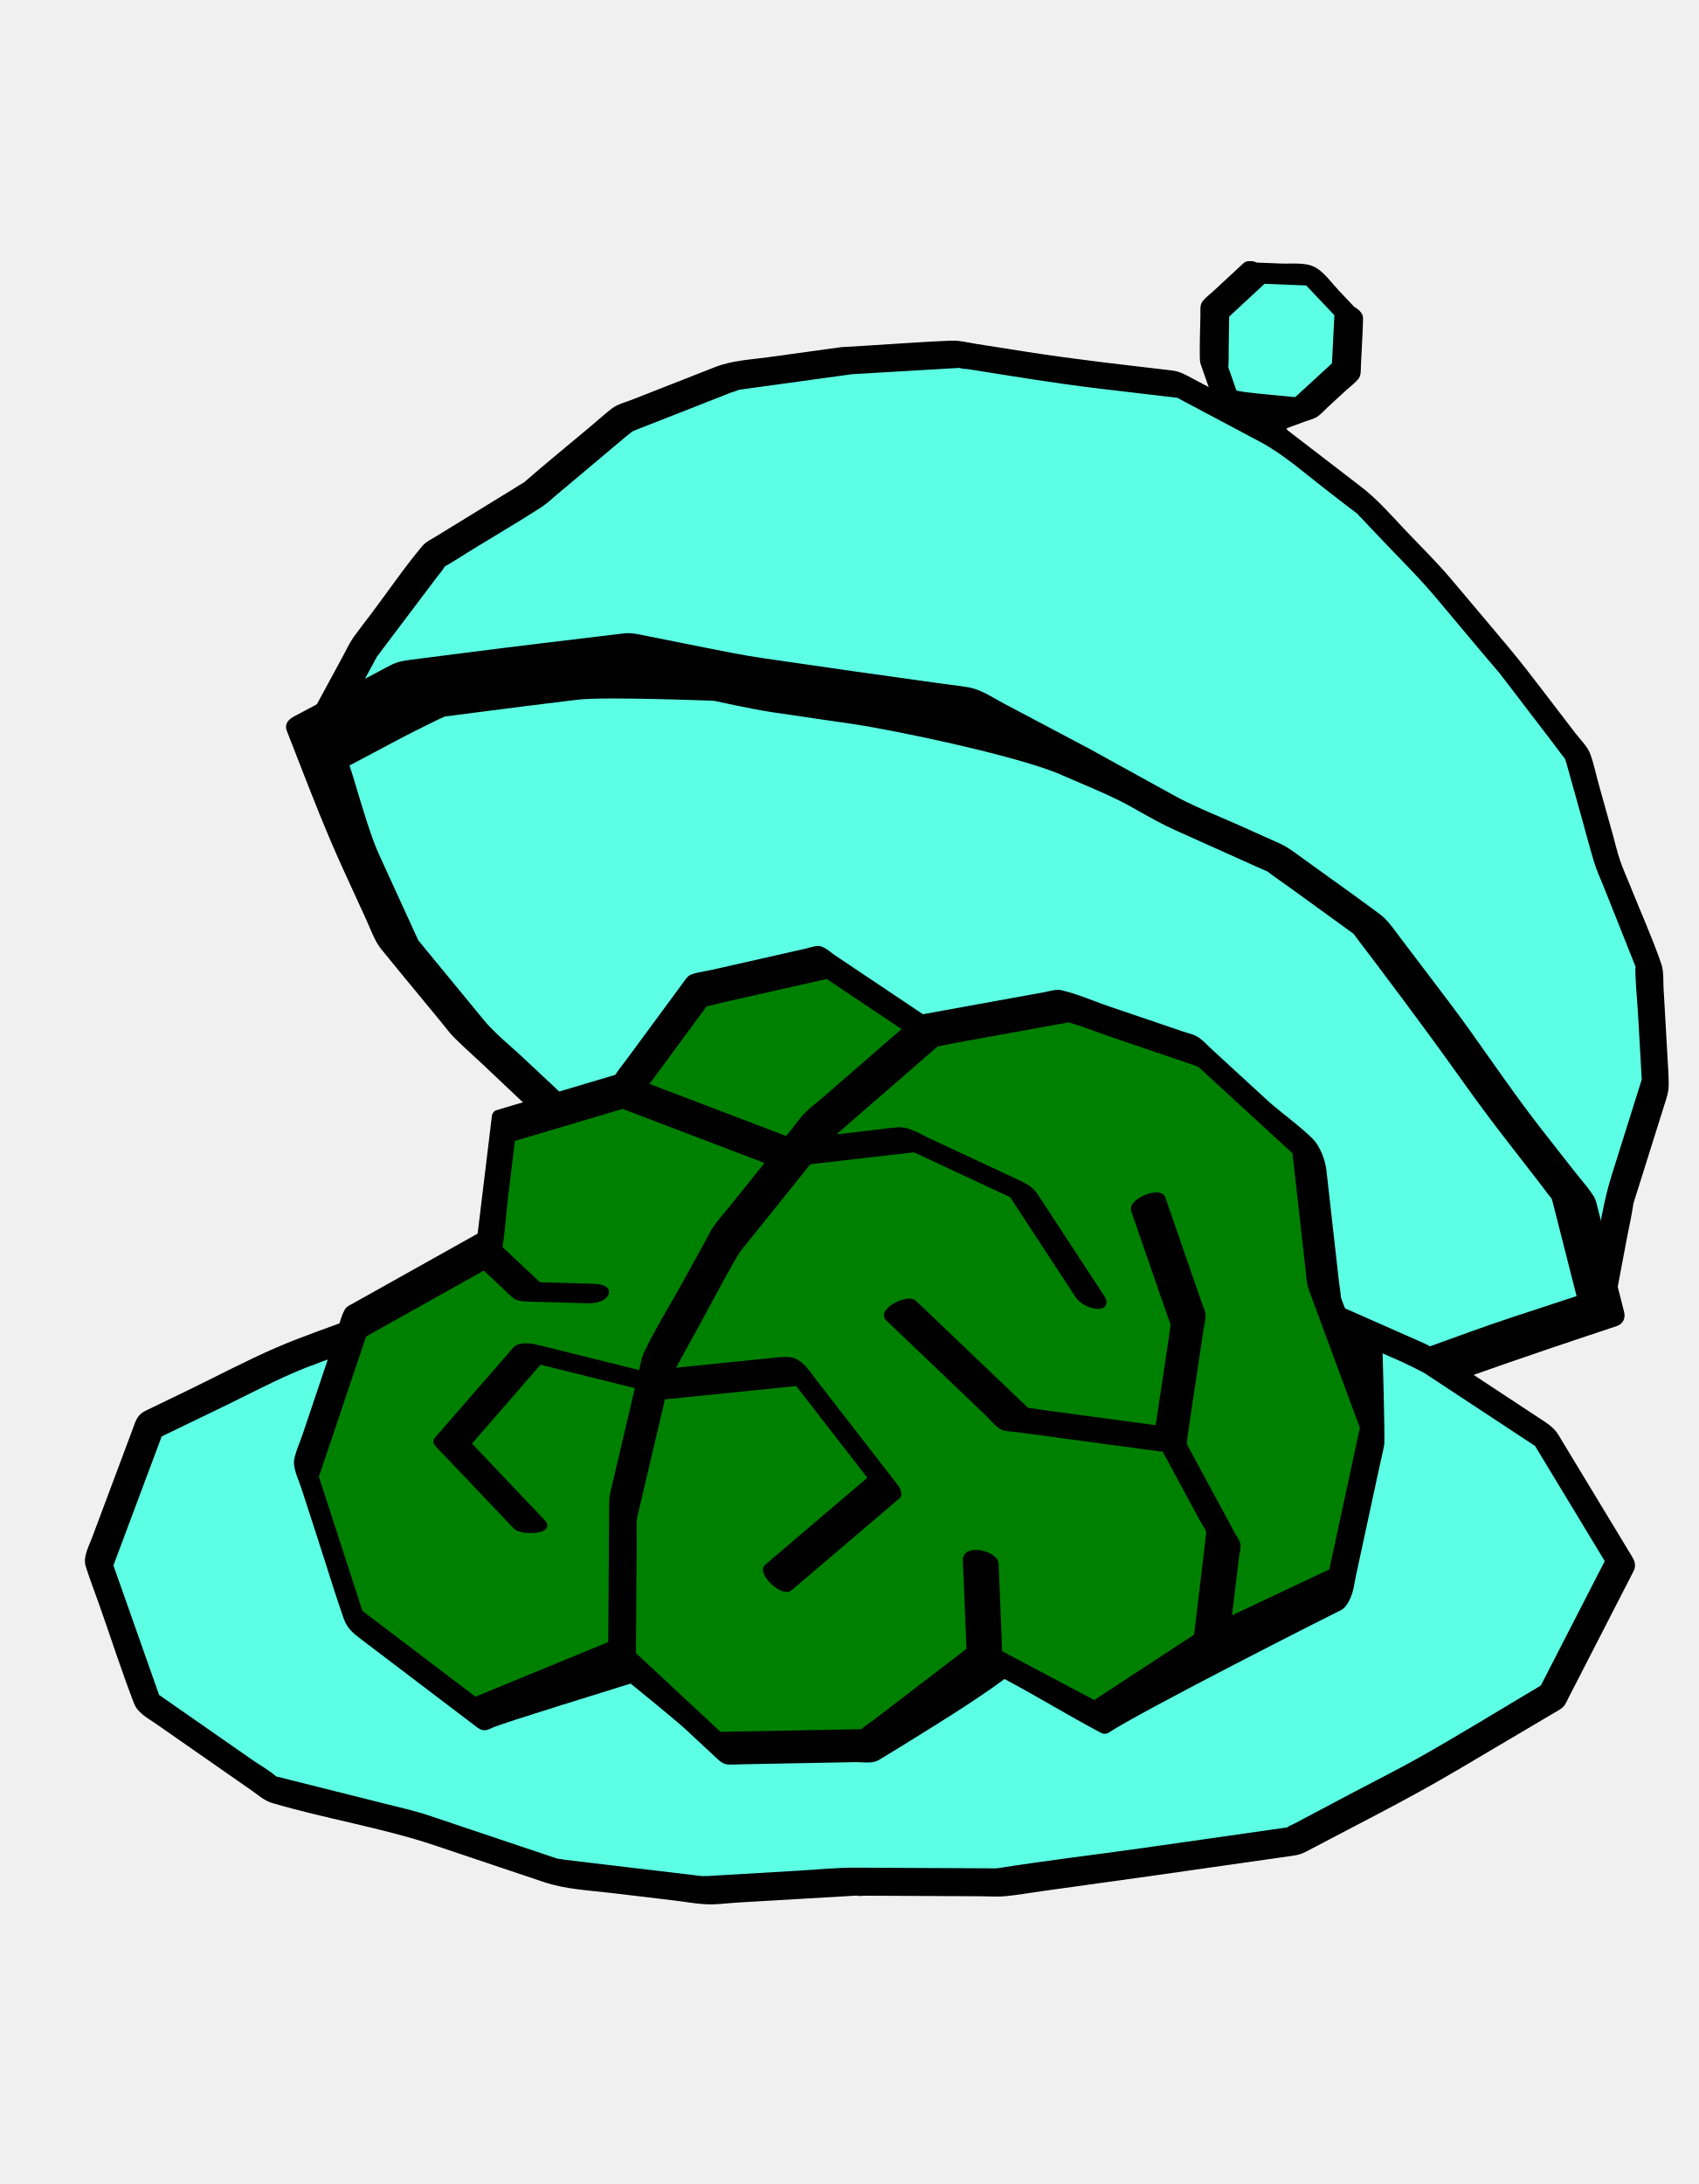
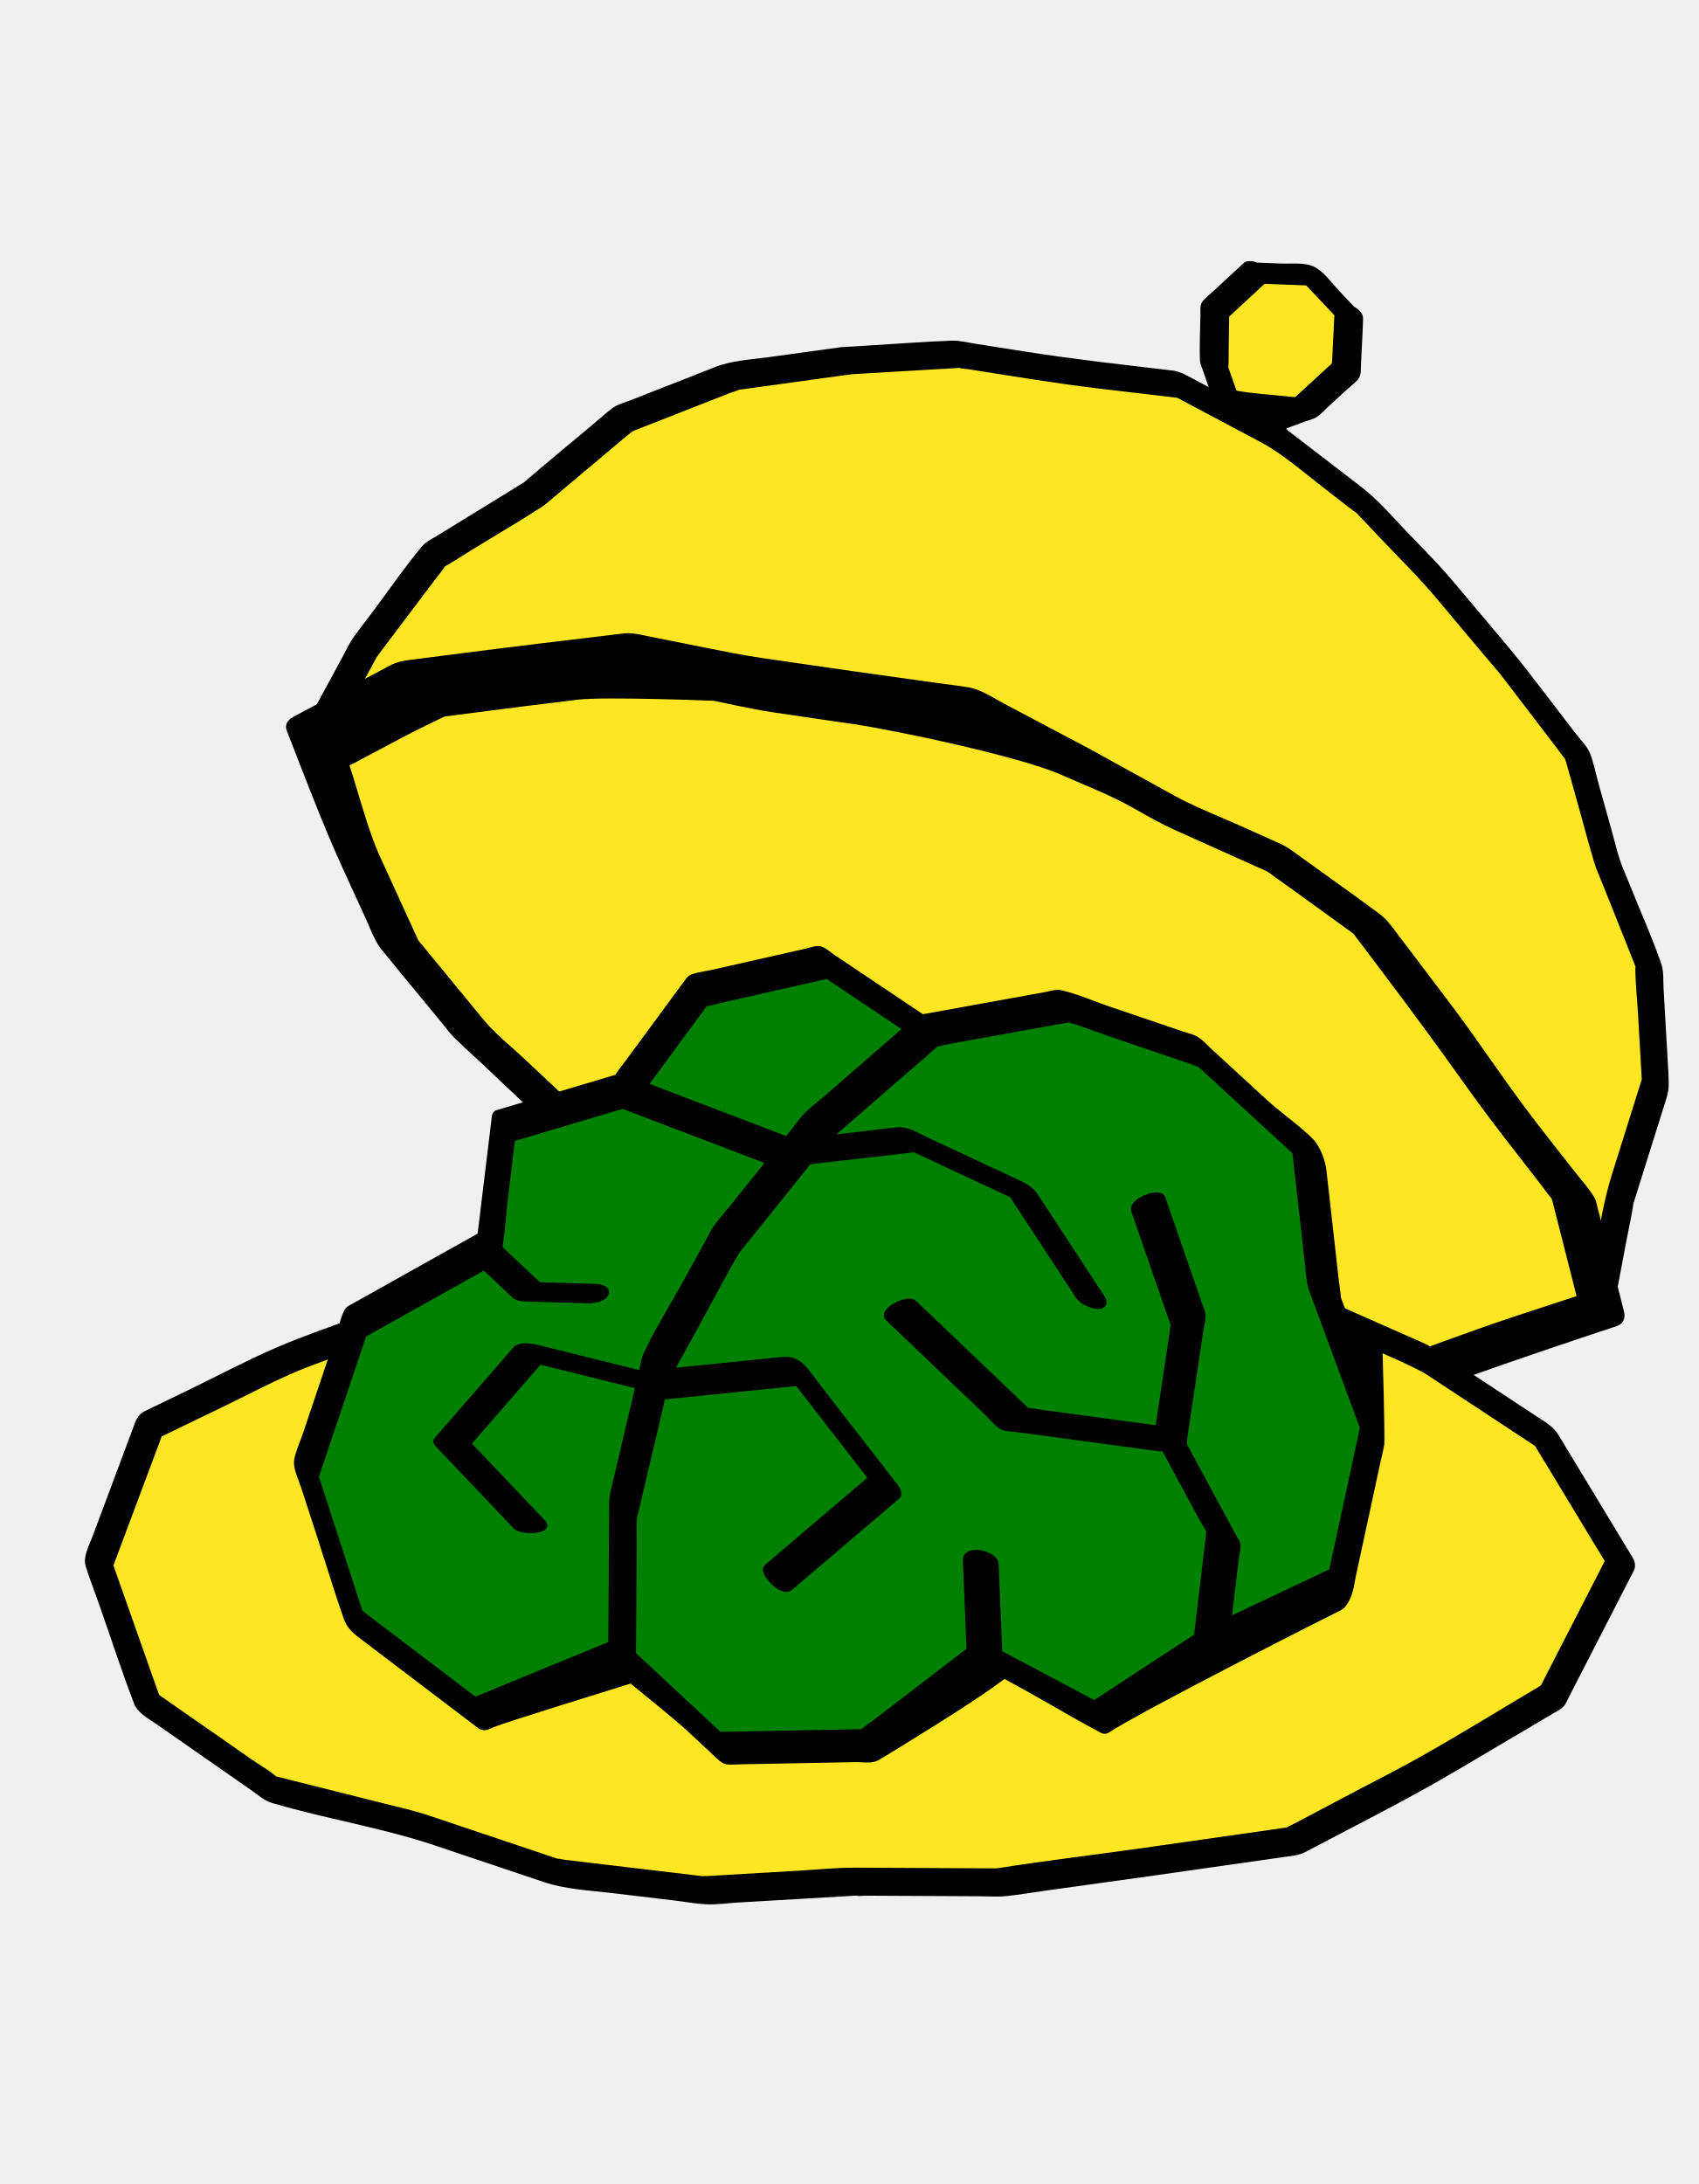
<svg xmlns="http://www.w3.org/2000/svg" height="180" viewBox="0 0 140 180" width="140">
  <mask id="a" fill="#fff">
    <path d="m.366.047h13.49v15.032h-13.49z" fill="#fff" fill-rule="evenodd" />
  </mask>
  <mask id="b" fill="#fff">
    <path d="m.228.041h113.141v81.116h-113.141z" fill="#fff" fill-rule="evenodd" />
  </mask>
  <g fill="none" fill-rule="evenodd">
    <path d="m0 0h140v180h-140z" />
-     <path d="m95.031 14.644-1.962-5.602.068-4.511 3.341-3.098.023.065 4.503.177 3.112 3.287.069-.026-.229 4.578-3.353 3.084z" fill="#5cffe4" transform="translate(7 21)" />
+     <path d="m95.031 14.644-1.962-5.602.068-4.511 3.341-3.098.023.065 4.503.177 3.112 3.287.069-.026-.229 4.578-3.353 3.084z" fill="#ffe623" transform="translate(7 21)" />
    <path d="m9.455 10.16-1.167 1.073c-.156.143-.314.177 0 .074-.073.024-.144.055-.218.08-1.321.441-2.626.941-3.932 1.434l-1.345-3.84c-.012-.033-.022-.073-.033-.11.008.054-.016.053-.02-.053-.01-.029-.018-.058-.033-.081.015.023.025.045.034.065v-.057c.029-.515.016-1.035.024-1.55l.039-2.56 2.918-2.705 3.429.135 2.325 2.455-.198 3.965-1.823 1.676m3.666-6.324-1.293-1.365c-.583-.617-1.216-1.541-1.992-1.932-.778-.393-1.903-.247-2.742-.28-.668-.026-1.336-.053-2.005-.078-.4-.174-.827-.207-1.118.063l-2.42 2.245c-.295.274-.653.536-.912.846-.274.326-.196.762-.202 1.168-.019 1.207-.107 2.434-.055 3.64.012.282.111.518.204.784l.602 1.718 1.188 3.388c.128.367.445.656.809.835.36.186.786.28 1.139.15l2.844-1.045 1.922-.706c.318-.117.716-.203 1-.4.304-.21.571-.525.843-.775l1.545-1.42c.31-.285.69-.558.958-.881.265-.32.21-.755.229-1.155l.19-3.791c.02-.413-.312-.78-.734-1.01" fill="#000" mask="url(#a)" transform="translate(98.51 21.46)" />
    <path d="m94.25 8.818c.006.018.014.034.02.053-.003-.019-.008-.041-.02-.069z" fill="#000" transform="translate(7 21.46)" />
-     <path d="m62.765 8.268-9.481 1.308-8.942 3.51-7.351 6.181-8.176 5.02-5.764 7.642-4.481 8.28 8.224 3.38 8.08 3.773 8.227 3.437 8.19 3.528 7.734 4.565 8.447 2.936 8.267 3.349 8.393 3.064 8.169 3.567 7.852 4.306 8.123 3.684 8.129 3.672 8.354 3.137 1.769-9.375 2.929-9.327-.555-9.732-3.425-8.597-2.456-8.773-5.541-7.244-5.763-6.843-6.193-6.569-7.25-5.573-8.165-4.34-9.203-1.086-9.011-1.418z" fill="#5cffe4" transform="translate(7 21.46)" />
+     <path d="m62.765 8.268-9.481 1.308-8.942 3.51-7.351 6.181-8.176 5.02-5.764 7.642-4.481 8.28 8.224 3.38 8.08 3.773 8.227 3.437 8.19 3.528 7.734 4.565 8.447 2.936 8.267 3.349 8.393 3.064 8.169 3.567 7.852 4.306 8.123 3.684 8.129 3.672 8.354 3.137 1.769-9.375 2.929-9.327-.555-9.732-3.425-8.597-2.456-8.773-5.541-7.244-5.763-6.843-6.193-6.569-7.25-5.573-8.165-4.34-9.203-1.086-9.011-1.418z" fill="#ffe623" transform="translate(7 21.46)" />
    <path d="m51.02 55.334.054.019-.011-.007zm76.771 2.85-.012-.032c.001.028.005.06.014.09z" fill="#000" transform="translate(7 21.46)" />
    <path d="m108.658 68.813c-.703 2.236-1.032 4.557-1.466 6.858l-.551 2.92c-2.947-1.086-5.921-2.123-8.782-3.415-3.758-1.698-7.516-3.397-11.272-5.1l-3.1-1.406c-.238-.108-.587-.354-.13-.048-.227-.153-.489-.269-.729-.4l-6.442-3.534c-1.393-.764-2.877-1.346-4.333-1.982-1.64-.717-3.268-1.515-4.943-2.147-3.494-1.32-7.03-2.517-10.491-3.92-1.996-.808-3.978-1.667-5.993-2.428-1.856-.7-3.754-1.306-5.629-1.957-.892-.31-1.783-.676-2.691-.936l-.021-.004-.02-.013c-.344-.209-.693-.409-1.039-.614l-6.213-3.667c-1.488-.879-3.204-1.446-4.787-2.128-1.474-.635-2.945-1.282-4.427-1.9-3.622-1.514-7.243-3-10.8-4.66-1.708-.799-3.403-1.65-5.135-2.394-2.07-.89-4.17-1.714-6.253-2.57l-.386-.16 2.27-4.193c.491-.908.982-1.817 1.474-2.724.033-.062.08-.129.108-.196.155-.193.298-.4.446-.597l4.44-5.886c.217-.288.471-.57.66-.876.022-.034.032-.056.04-.074.783-.448 1.542-.947 2.311-1.42 1.88-1.155 3.796-2.268 5.65-3.467.448-.29.843-.669 1.251-1.012l2.897-2.436 2.795-2.35c.17-.144.379-.284.546-.443.07-.017.177-.08.221-.097l6.567-2.578 1.396-.548c.129-.05.432-.115.59-.21.088-.01.179-.029.262-.04l1.3-.18 7.22-.995.54-.075 5.746-.338 3.025-.178.13-.008c.168.093.533.08.712.109 3.591.565 7.173 1.17 10.784 1.597l6.442.76c2.274 1.21 4.547 2.417 6.82 3.625 1.913 1.018 3.553 2.494 5.267 3.812.92.708 1.83 1.433 2.763 2.125.003.006.003.007.008.013.1.136.24.256.356.379l1.349 1.43c1.582 1.678 3.254 3.304 4.74 5.068 1.762 2.092 3.508 4.2 5.286 6.278.086.124.185.242.277.362l1.16 1.514 3.09 4.041c.276.36.537.749.835 1.093.021.114.095.273.114.344l1.185 4.235c.365 1.305.707 2.619 1.096 3.916.212.707.534 1.39.807 2.076l1.887 4.734.655 1.647.046.134c-.003-.074.01-.107.013.033.025.068.05.132.061.133-.03-.002-.05-.035-.06-.075-.001 1.298.15 2.614.223 3.91.091 1.592.181 3.185.273 4.777l.033.577-2.474 7.88m4.705-7.793-.195-3.42-.24-4.201c-.036-.637.025-1.374-.184-1.987-.74-2.164-1.704-4.277-2.551-6.403-.285-.716-.613-1.428-.86-2.158-.236-.697-.4-1.427-.598-2.134l-1.14-4.075c-.234-.836-.408-1.724-.71-2.539-.23-.62-.82-1.18-1.213-1.693l-2.576-3.367c-.985-1.287-1.964-2.565-3.007-3.805-1.579-1.874-3.15-3.755-4.737-5.623-1.192-1.404-2.53-2.703-3.794-4.043-1.155-1.225-2.236-2.468-3.57-3.494l-6.036-4.639c-.66-.507 2.944-2.05 2.187-2.44s-6.033-.562-6.765-.951c-.232-.123-.304.69-.535.567l-2.722-1.447c-.551-.293-1.054-.591-1.683-.665-4.02-.475-8.035-.916-12.032-1.545l-4.18-.657c-.645-.102-1.325-.283-1.985-.259-2.328.088-4.657.275-6.983.411l-2.112.126-5.975.824c-1.483.205-3.013.267-4.412.816l-6.871 2.698c-.54.212-1.191.365-1.654.728-.616.482-1.2 1.01-1.8 1.513-1.789 1.504-3.609 2.979-5.37 4.516l-.048.044c-.284.157-.556.341-.832.511l-3.262 2.002-3.116 1.913c-.406.249-.885.468-1.192.835-1.482 1.77-2.8 3.71-4.189 5.554-.48.636-.972 1.265-1.44 1.91-.354.486-.608 1.052-.893 1.58l-3.495 6.456c-.088.161-.176.323-.263.486-.368.68.339 1.48.915 1.717 3.244 1.334 6.528 2.589 9.707 4.073 2.138.998 4.27 2.008 6.413 2.995 1.599.737 3.253 1.368 4.877 2.046 3.689 1.54 7.358 3.123 11.029 4.704.169.074.37.194.56.26-.15-.06-.206-.143-.055-.046.032.02.065.038.097.057.029.009.056.02.084.025-.026-.005-.05-.011-.072-.018l.236.14 2.94 1.736 3.361 1.984c.472.278.934.593 1.447.786 3.498 1.319 7.077 2.391 10.543 3.796 3.846 1.558 7.689 3.047 11.586 4.469 3.626 1.323 7.127 2.91 10.664 4.455l.174.076c.234.137.478.261.715.391l3.342 1.833c1.446.794 2.872 1.662 4.376 2.344 3.573 1.62 7.145 3.241 10.72 4.857 1.718.775 3.42 1.626 5.168 2.327 2.097.842 4.237 1.591 6.352 2.386.642.24 1.284.482 1.925.723.553.207 1.144-.025 1.259-.634l1.204-6.38c.18-.951.401-1.905.54-2.863.004-.024.004-.033.005-.047l.014-.042c.121-.377.238-.756.357-1.134l2.319-7.386c.17-.54.263-1.007.231-1.576" fill="#000" mask="url(#b)" transform="translate(24.19 28.032)" />
    <g transform="translate(7 21.46)">
-       <path d="m81.541 41.004-8.319-4.383-9.337-1.288-9.148-1.341-9.182-1.833-9.269 1.104-9.329 1.198-8.476 4.497 3.46 8.818 3.87 8.458 5.926 7.207 6.793 6.367 7.057 6.124 8.491 3.969 8.364 3.939 8.319 4.176 8.964 2.488 8.984 2.926 9.421.675 9.317-1.553 8.736-3.152 8.839-2.939-2.326-9.146-5.747-7.42-5.357-7.507-5.711-7.531-7.621-5.514-8.586-3.854z" fill="#5cffe4" />
+       <path d="m81.541 41.004-8.319-4.383-9.337-1.288-9.148-1.341-9.182-1.833-9.269 1.104-9.329 1.198-8.476 4.497 3.46 8.818 3.87 8.458 5.926 7.207 6.793 6.367 7.057 6.124 8.491 3.969 8.364 3.939 8.319 4.176 8.964 2.488 8.984 2.926 9.421.675 9.317-1.553 8.736-3.152 8.839-2.939-2.326-9.146-5.747-7.42-5.357-7.507-5.711-7.531-7.621-5.514-8.586-3.854z" fill="#ffe623" />
      <path d="m107.134 90.843c-.24.084-.48.168-.715.262-.05.019-.086.034-.113.046-.496.077-.992.162-1.487.247-.264.046-.527.09-.79.134l-3.965.66c-.288.05-.579.091-.87.134-.582.085-1.182.172-1.76.306l-.056.014c-.188-.015-.377-.027-.565-.041l-7.494-.536c-.09-.007-.183-.016-.275-.025-.18-.019-.364-.037-.545-.037-1.385-.485-2.808-.937-4.184-1.373-.715-.227-1.43-.454-2.142-.686-2.818-.918-5.721-1.715-8.53-2.485-.702-.193-1.404-.386-2.106-.581l-.11-.039c-.143-.052-.356-.13-.493-.154l-2.815-1.413c-.562-.283-1.124-.567-1.684-.852-1.12-.568-2.279-1.156-3.427-1.714-2.284-1.111-4.626-2.2-6.89-3.254-.753-.35-1.506-.7-2.258-1.052l-6.546-3.059-.292-.138c-.188-.09-.376-.179-.566-.264-.396-.396-.841-.763-1.271-1.118-.223-.183-.445-.366-.66-.552l-1.382-1.2c-1.083-.94-2.165-1.88-3.24-2.811-.042-.044-.087-.085-.132-.126l-3.666-3.435c-.32-.3-.651-.593-.985-.89-.781-.693-1.59-1.41-2.248-2.21l-5.394-6.56-3.255-7.115c-.607-1.328-1.31-3.676-1.823-5.39-.252-.845-.458-1.53-.593-1.905l4.32-2.292c.922-.49 3.382-1.698 3.53-1.747l2.382-.307c2.815-.363 5.726-.74 8.593-1.08 2.21-.265 11.158.092 11.226.093.031.007 3.134.69 4.689.925 1.513.229 3.027.447 4.541.667l2.206.32c3.436.505 13.753 2.665 17.183 4.19.5.221 1.026.446 1.563.675 1.382.588 2.81 1.197 4.028 1.868.295.162.59.328.883.494.919.517 1.869 1.053 2.85 1.493l6.959 3.125c.235.106.469.212.716.315.396.305.812.6 1.214.883.213.15.425.3.634.45l5.231 3.787c2.745 3.62 5.661 7.486 8.49 11.45 1.165 1.633 2.43 3.385 3.78 5.129l3.196 4.125c.098.126.194.256.29.386.185.248.375.505.58.742l.03.088c.013.038.025.074.033.103l1.996 7.85c-.681.224-1.364.447-2.046.669-2.187.714-4.448 1.45-6.647 2.244l-6.757 2.438-.366.13m19.73-4.19-1.786-7.024-.445-1.754c-.06-.25-.123-.51-.277-.75-.34-.532-.755-1.037-1.157-1.525-.2-.244-.4-.487-.59-.733-.439-.565-.882-1.128-1.325-1.691-.898-1.145-1.829-2.328-2.706-3.516-1.014-1.371-2.015-2.79-2.983-4.162-.49-.697-.982-1.393-1.477-2.087-.902-1.264-1.856-2.52-2.778-3.735l-3.032-3.997-.235-.314c-.392-.53-.798-1.079-1.344-1.485-1.423-1.06-2.89-2.112-4.308-3.128-.726-.52-1.45-1.04-2.174-1.563l-.263-.193c-.454-.333-.924-.678-1.457-.919l-3.422-1.535c-.528-.237-1.063-.465-1.599-.694-1.233-.528-2.51-1.073-3.69-1.723l-7.069-3.898-7.024-3.717c-.205-.109-.414-.228-.628-.349-.726-.413-1.477-.84-2.268-.974-.603-.103-1.22-.18-1.815-.257-.303-.039-.605-.077-.906-.119-4.438-.612-9.095-1.276-14.238-2.03-1.563-.228-3.135-.543-4.653-.848l-4.836-.965c-.1-.02-.198-.04-.297-.062-.562-.118-1.093-.228-1.677-.16l-.12.015c-4.37.52-8.887 1.058-13.327 1.629l-4.136.531c-.572.073-1.095.16-1.694.478l-7.91 4.196c-.71.378-.705.852-.575 1.183.29.738.577 1.478.864 2.216 1.177 3.028 2.393 6.157 3.769 9.165l1.92 4.197c.087.189.17.385.255.584.274.647.558 1.315.988 1.845 1.059 1.306 2.147 2.623 3.2 3.898.546.662 1.093 1.324 1.639 1.988.111.135.22.273.33.412.265.335.538.68.844.986.524.523 1.08 1.034 1.616 1.526.274.252.548.504.819.757.455.427.908.857 1.36 1.288 1.115 1.06 2.269 2.158 3.45 3.183l6.08 5.275c.556.483.997.847 1.609 1.133l3.426 1.602c4.188 1.958 8.372 3.926 12.555 5.896 1.229.578 2.462 1.205 3.653 1.812.506.256 1.01.513 1.517.767.312.157.622.316.93.475 1.386.713 2.82 1.45 4.375 1.882.866.24 1.733.48 2.6.718 1.667.46 3.334.92 4.998 1.391 1.354.384 2.717.844 4.033 1.288.633.214 1.265.427 1.898.633l1.032.341c.685.228 1.394.464 2.096.678.565.172 1.159.204 1.733.235.157.009.314.017.47.028.869.062 1.737.127 2.604.193 1.68.126 3.415.255 5.123.36.082.006.164.008.246.008.52 0 1.03-.093 1.525-.185.152-.028.303-.055.455-.08l5.49-.914c.694-.114 1.389-.228 2.081-.35.581-.1 1.14-.314 1.68-.52.166-.064.332-.127.498-.187 4.728-1.706 9.167-3.246 13.57-4.71l2.29-.762c.504-.168.74-.63.6-1.176" fill="#000" />
-       <path d="m126.597 107.349-5.653 11.002-10.471 6.19-10.836 5.734-12.14 1.732-12.032 1.673-12.147-.059-12.201.714-12.139-1.445-11.585-3.891-11.967-2.999-10.247-7.139-4.06-11.512 4.241-11.333 11.063-5.347 11.188-4.258 11.407-4.383 12.074-1.934 12.226-.78 12.248.5 12.053 2.206 11.678 3.507 11.051 4.878 9.97 6.567z" fill="#5cffe4" />
+       <path d="m126.597 107.349-5.653 11.002-10.471 6.19-10.836 5.734-12.14 1.732-12.032 1.673-12.147-.059-12.201.714-12.139-1.445-11.585-3.891-11.967-2.999-10.247-7.139-4.06-11.512 4.241-11.333 11.063-5.347 11.188-4.258 11.407-4.383 12.074-1.934 12.226-.78 12.248.5 12.053 2.206 11.678 3.507 11.051 4.878 9.97 6.567z" fill="#ffe623" />
      <path d="m63.463 134.778c.056.013.105.02.144.02-.047-.005-.094-.01-.137-.02zm35.629-5.635.01-.008-.022.01c.004 0 .008 0 .012-.002" fill="#000" />
      <path d="m120.59 116.314-.587 1.144c-3.392 2.01-6.752 4.093-10.19 6.022-1.62.908-3.287 1.74-4.928 2.608l-3.744 1.981c-.464.245-.928.49-1.392.737-.195.103-.455.197-.646.33.039-.016.08-.023.115-.002-.018-.01-.073-.002-.126.01-.02.013-.044.027-.063.042-.097.083-.036.004.05-.04-.043.009-.083.02-.098.022l-1.075.153-3.872.553c-2.27.324-4.538.65-6.807.971-3.975.564-7.968 1.033-11.933 1.66-.046.007-.108.009-.16.02-.236-.006-.473-.002-.708-.003l-3.594-.018c-2.437-.012-4.875-.023-7.311-.036-1.556-.007-3.123.157-4.675.248l-7.594.445c-.064.004-.18-.005-.29-.005.037.013.023.032-.092.01-.014-.003-.028-.003-.04-.005-.047.005-.088.015-.115.031.028-.017.056-.027.083-.035-.1-.015-.204-.024-.304-.036l-3.187-.38-7.762-.924c-.156-.018-.388-.085-.568-.082-.053-.017-.108-.032-.158-.05l-2.913-.977-7.495-2.518c-1.222-.41-2.474-.69-3.724-1.004l-7.866-1.971c-.34-.085-.68-.188-1.022-.256-.015-.003-.019-.002-.031-.004-.572-.511-1.314-.911-1.94-1.347l-6.785-4.728-.93-.649-3.4-9.639-.365-1.033 3.538-9.452.441-1.18c1.67-.806 3.338-1.613 5.007-2.42 1.902-.919 3.786-1.916 5.72-2.764 1.624-.712 3.332-1.272 4.989-1.902 2.056-.783 4.114-1.563 6.17-2.349 3.76-1.436 7.535-2.842 11.273-4.331l.01-.004h.007c.278.001.586-.093.86-.137l3.5-.561 7.277-1.166c1.396-.223 2.847-.216 4.254-.306l7.703-.49c.196-.013.422.003.614-.04-.5.113-.12.017.132.027l3.087.127 7.867.32c1.28.053 2.512.335 3.774.566l7.925 1.45c.343.063.686.128 1.03.188l.002.002c.774.283 1.592.478 2.381.715 2.584.775 5.167 1.55 7.75 2.327 1.21.363 2.289.804 3.449 1.316 2.486 1.099 4.972 2.196 7.46 3.294.39.173 1.715.835 1.822.906l1.166.767 6.811 4.486 1.163.766 5.327 8.804.414.685zm6.99-9.373c-.013-.023-.022-.049-.036-.071l-4.043-6.683-2.045-3.38c-.386-.636-.94-.967-1.549-1.367l-7.906-5.207c-.543-.358-1.06-.732-1.656-.998-1.101-.492-2.208-.975-3.312-1.463l-4.791-2.115c-.908-.4-1.81-.862-2.74-1.209-.681-.255-1.407-.426-2.104-.636l-4.84-1.453c-1.893-.568-3.783-1.26-5.73-1.616l-9.256-1.694c-.71-.13-1.43-.313-2.148-.39-.976-.104-1.984-.08-2.963-.12l-8.941-.366c-.595-.024-1.19.036-1.783.073l-4.685.3c-1.62.102-3.239.206-4.859.309-.565.036-1.139.044-1.7.127-2.871.427-5.734.92-8.6 1.378-1.062.17-2.147.29-3.199.512-.68.145-1.353.487-1.998.736-4.689 1.8-9.375 3.603-14.069 5.39-2.288.87-4.642 1.649-6.889 2.623-2.475 1.073-4.878 2.357-7.307 3.531-1.152.557-2.303 1.114-3.456 1.67-.697.338-.811.894-1.067 1.578l-3.315 8.858c-.273.727-.774 1.607-.526 2.383.339 1.066.745 2.114 1.118 3.17.955 2.709 1.835 5.46 2.87 8.14.303.78 1.173 1.222 1.834 1.683l3.892 2.712 3.96 2.76c.52.362 1.046.84 1.662 1.024 4.44 1.316 9.05 2.032 13.444 3.507l8.979 3.017c1.807.606 3.723.682 5.612.907l5.151.613c.871.103 1.762.275 2.639.314.835.037 1.707-.093 2.539-.142l5.1-.299 4.23-.247.366-.022-.018-.004.025.004.088-.005c.19-.013.164.026.05.025.232.019.505-.02.713-.02l9.477.047c.706.003 1.438.06 2.142-.012 1.043-.107 2.084-.29 3.122-.434 2.892-.402 5.785-.802 8.676-1.207 2.203-.308 4.405-.628 6.608-.942l4.603-.657c.59-.084 1.128-.122 1.658-.402 4.177-2.21 8.418-4.323 12.487-6.729l8.003-4.73c.329-.194.704-.364.909-.7.117-.194.21-.409.313-.61l1.968-3.83 3.37-6.563c.186-.362.12-.745-.077-1.068" fill="#000" />
      <path d="m50.798 133.157.031.004c.04-.005.087-.006.133-.006-.03-.01-.091-.018-.164.002" fill="#000" />
      <path d="m44.287 114.966-11.796 4.851-10.255-7.787-4.016-12.354 4.092-12.168 10.991-6.153 1.212-10 9.946-2.957 6.051-8.215 10.359-2.344 8.46 5.668 11.353-2.059 11.057 3.76 8.667 7.952 1.299 11.534 4.432 11.998-2.671 12.374-10.72 5.061-9.109 5.967-9.459-5.016-9.548 7.317-12.12.23z" fill="green" />
      <path d="m63.996 121.055c-.178-.005-.356.002-.535.008l-11.074.212-6.775-6.31-.861-.799c-.28-.355-.59-.544-.877-.544-.085 0-.167.016-.246.05l-11.44 4.704-9.313-7.07-3.592-11.05 3.89-11.564 8.527-4.774 1.973-1.104c.26-.14.528-.284.61-.698.216-1.078.323-2.206.428-3.296.052-.544.103-1.086.168-1.62l.561-4.628 9.26-2.753c.528-.158.723-.428.992-.802l4.82-6.546c.081-.112.165-.222.25-.333.166-.222.334-.444.49-.673l.005-.007c.25-.01.51-.084.759-.155.113-.033.224-.065.329-.088l8.798-1.99 7.706 5.163.127.088c.253.177.537.384.899.356.377-.023.76-.108 1.13-.19.18-.039.356-.078.53-.11l8.68-1.574c.075-.014.153-.026.23-.038.168-.025.338-.052.5-.095.05-.013.092-.019.12-.022h.002c.805.226 1.616.52 2.4.805.423.154.846.306 1.267.45l6.668 2.267.097.04c.085.038.187.083.28.108l7.751 7.113 1.083 9.615c.013.112.024.227.034.343.036.402.075.817.201 1.198.098.294.208.584.319.873l3.92 10.605-2.518 11.664-8.793 4.15-.436.203c-.58.267-1.18.544-1.734.907l-8.411 5.51-9.164-4.859c-.166-.079-.344-.083-.553.012l-8.362 6.41c-.119.09-.248.18-.38.271-.253.176-.513.356-.73.567zm42.933-32.185-.004-.149-.147-.03c-.022-.005-2.238-.487-2.794-1.994l-.453-1.191c-.02-.297-.063-.6-.106-.892-.026-.18-.052-.36-.072-.536l-1.024-9.09c-.09-.796-.492-1.925-1.086-2.543-.592-.614-1.409-1.268-2.2-1.9-.575-.46-1.119-.894-1.561-1.3l-4.622-4.242c-.098-.09-.197-.188-.298-.29-.267-.265-.543-.54-.854-.722-.272-.158-.582-.25-.883-.339-.117-.034-.233-.068-.342-.106l-6.03-2.05c-.427-.145-.855-.306-1.288-.468-.87-.328-1.768-.666-2.667-.876-.351-.08-.732.008-1.067.087-.107.026-.212.05-.311.068l-10.048 1.823-7.257-4.862c-.093-.062-.192-.138-.294-.217-.25-.19-.532-.406-.82-.503-.307-.104-.711.014-1.035.106-.09.027-.175.05-.248.067l-7.8 1.764c-.166.038-.343.07-.522.1-.38.068-.772.138-1.122.274-.258.102-.39.286-.516.464l-4.712 6.4c-.114.154-.23.306-.347.459-.232.304-.472.618-.686.943-.059.016-.117.035-.176.054l-9.662 2.875-.047.02c-.155.097-.252.245-.283.436l-1.176 9.702-9.14 5.118-1.295.722c-.2.104-.404.212-.534.453-.216.396-.347.861-.473 1.31-.058.207-.115.41-.179.6l-2.797 8.318c-.074.216-.158.438-.244.66-.176.462-.36.94-.454 1.417-.106.542.17 1.265.392 1.847.064.166.123.322.167.458l1.262 3.881c.25.77.495 1.543.74 2.315.483 1.527.983 3.105 1.522 4.64.291.83.829 1.237 1.45 1.708l9.342 7.093.073.056c.243.188.516.402.918.313.148-.033.286-.098.421-.162.057-.028.113-.055.168-.077 1.018-.418 10.223-3.262 11.273-3.586.548.445 3.786 3.077 4.558 3.796l.87.811c.562.527 1.125 1.053 1.692 1.575.226.209.509.469.928.49.089.005.178.007.267.007.179 0 .358-.008.534-.015.128-.006.255-.011.382-.013l9.314-.177c.131-.004.277.006.435.014.494.026 1.052.055 1.439-.17.91-.53 3.516-2.157 3.541-2.173.047-.028 4.594-2.81 6.853-4.522 1.49.793 2.732 1.506 3.934 2.195 1.234.708 2.51 1.44 4.06 2.263.166.079.343.083.54-.005 2.893-1.895 18.62-9.856 19.221-10.14.497-.234.827-1.142.888-1.322.111-.325.173-.676.233-1.014.03-.164.058-.326.092-.482l1.989-9.216.117-.517c.081-.348.165-.708.225-1.067.08-.484-.139-7.9-.164-8.744z" fill="#000" />
      <path d="m60.361 92.367c-.092-.119-.183-.243-.276-.367-.236-.32-.48-.652-.763-.935-.79-.797-1.413-.734-2.294-.645l-8.313.844.075-.131 1.793-3.256c.367-.665.727-1.335 1.086-2.006.702-1.308 1.428-2.66 2.197-3.952.139-.233.314-.444.499-.667l5.432-6.762 8.539-.979 7.927 3.701 5.399 8.246c.362.555 1.202.93 1.772.96.422.02.62-.142.702-.284.084-.146.133-.4-.115-.78l-5.479-8.368c-.432-.66-1.047-.948-1.72-1.262l-7.285-3.401c-.139-.065-.288-.141-.443-.22-.65-.332-1.391-.71-2.057-.657-.593.043-1.19.12-1.77.195-.294.037-.588.075-.881.109l-2.444.28 8.449-7.338c.176-.153.237-.413-.506-1.268-.758-.872-1.286-1.187-1.574-.94l-7.433 6.456c-.17.148-.348.294-.527.441-.363.298-.739.606-1.07.947-.244.252-.46.538-.67.815-.098.129-.197.258-.296.383l-.515.64-11.894-4.532c-.665-.255-1.479-.036-1.977.53-.229.261-.415.706-.313 1.114.068.276.259.486.538.592l11.86 4.52-2.72 3.39c-.161.2-.328.398-.495.597-.335.4-.682.812-.985 1.245-.177.253-.321.53-.46.799-.059.112-.117.223-.177.333l-1.813 3.29c-.363.66-.74 1.316-1.12 1.973-.75 1.302-1.525 2.65-2.18 4.019-.137.284-.2.586-.26.878-.019.088-.037.177-.057.263l-.066.278-8.26-2.05c-1.06-.265-1.774-.192-2.125.213l-6.461 7.431c-.277.319.008.62.104.722l6.414 6.75c.44.462 2.148.505 2.612.064.158-.15.245-.429-.03-.72l-6.033-6.347 5.653-6.502 7.775 1.931-2.031 8.636c-.085.36-.087.687-.089 1.033l-.074 11.283c-.003.435.451.885.917 1.309l.12.11c.408.384.723.578.94.578.042 0 .081-.008.116-.023.115-.05.185-.159.186-.332l.064-9.77c.002-.23-.001-.46-.005-.693-.008-.453-.015-.922.017-1.355.01-.06.027-.121.042-.181l2.125-9.028c.05-.21.094-.424.138-.64l10.832-1.1 5.86 7.56-8.423 7.17c-.086.074-.223.242-.167.543.104.566.89 1.386 1.56 1.624.413.147.667.036.808-.083l8.863-7.547c.347-.294.071-.85-.123-1.103l-6.645-8.57z" fill="#000" />
      <path d="m95.241 105.778c-.038-.21-.169-.413-.284-.593-.043-.065-.083-.128-.113-.183l-4.012-7.429c-.015-.074.008-.385.05-.665l1.316-8.777c.018-.113.041-.23.066-.35.054-.267.11-.543.105-.813-.006-.268-.109-.528-.2-.757-.03-.074-.059-.146-.083-.217l-3.038-8.77c-.148-.43-.72-.53-1.5-.261-.77.266-1.507.827-1.3 1.425l2.867 8.28.141.392c.083.229.167.458.238.69-.037.142-.053.286-.068.426-.007.065-.014.131-.023.194l-1.145 7.63-9.1-1.225c-.167-.022-.336-.049-.505-.076-.298-.047-.606-.097-.913-.123l-.01-.01c-.127-.138-.267-.267-.407-.395-.064-.059-.128-.118-.19-.178l-8.618-8.226c-.289-.277-.777-.21-1.137-.105-.64.187-1.385.652-1.504 1.143-.05.206.008.403.165.553l8.218 7.845c.109.105.22.224.333.347.257.276.523.563.827.754.279.176.648.202.974.225.1.007.197.014.283.025l11.854 1.598c.088.011.189.015.297.01l3.09 5.73c.055.103.126.215.2.33.12.188.254.397.315.577-.006.029-.01.06-.012.094-.008.128-.025.257-.043.385l-1.017 8.543c-.038.316.34.529 1.149.86l.097.04c.24.107.957.414 1.3.414.054 0 .1-.008.132-.026l.118-.072.967-8.152c.01-.087.031-.188.053-.293.053-.264.114-.564.067-.814m-19.928 1.669c-.032-.775-1.173-1.1-1.57-1.153-.18-.023-.787-.076-1.143.25-.164.15-.246.354-.236.592l.325 7.929c.032.776 1.173 1.1 1.57 1.154.058.007.16.017.284.017.26 0 .618-.047.86-.267.163-.15.244-.354.235-.592l-.325-7.929zm-33.304-22.904-4.58-.135-3.51-3.297c-.407-.383-1.09-.343-1.596-.207-.213.058-1.178.466-.778.842l3.404 3.197c.133.126.263.254.4.376.345.31.808.291 1.244.304l2.696.08 2.205.065c.434.012 1.315-.13 1.487-.618.18-.513-.677-.599-.972-.607" fill="#000" />
      <path d="m33.017 80.998c-.277 0-.53.058-.644.09-.224.06-.695.305-.733.458-.003.007-.006.023.035.061l3.533 3.321c.089.085.177.169.267.25.263.235.625.244 1.007.253l5.018.147c.487.01 1.181-.15 1.302-.49.028-.083.006-.116-.004-.131-.093-.136-.47-.216-.795-.225l-4.651-.137-3.563-3.346c-.207-.195-.5-.25-.772-.25m8.526 4.959h-.054l-5.016-.148c-.414-.01-.883-.02-1.251-.35-.094-.084-.185-.17-.276-.257l-.127-.121-3.404-3.198c-.177-.166-.165-.34-.143-.43.114-.458.993-.73 1.002-.733.351-.095 1.23-.26 1.775.251l3.458 3.248 4.507.133c.255.007.87.06 1.096.389.065.095.126.253.05.472-.217.615-1.193.744-1.617.744" fill="#000" />
    </g>
  </g>
</svg>
